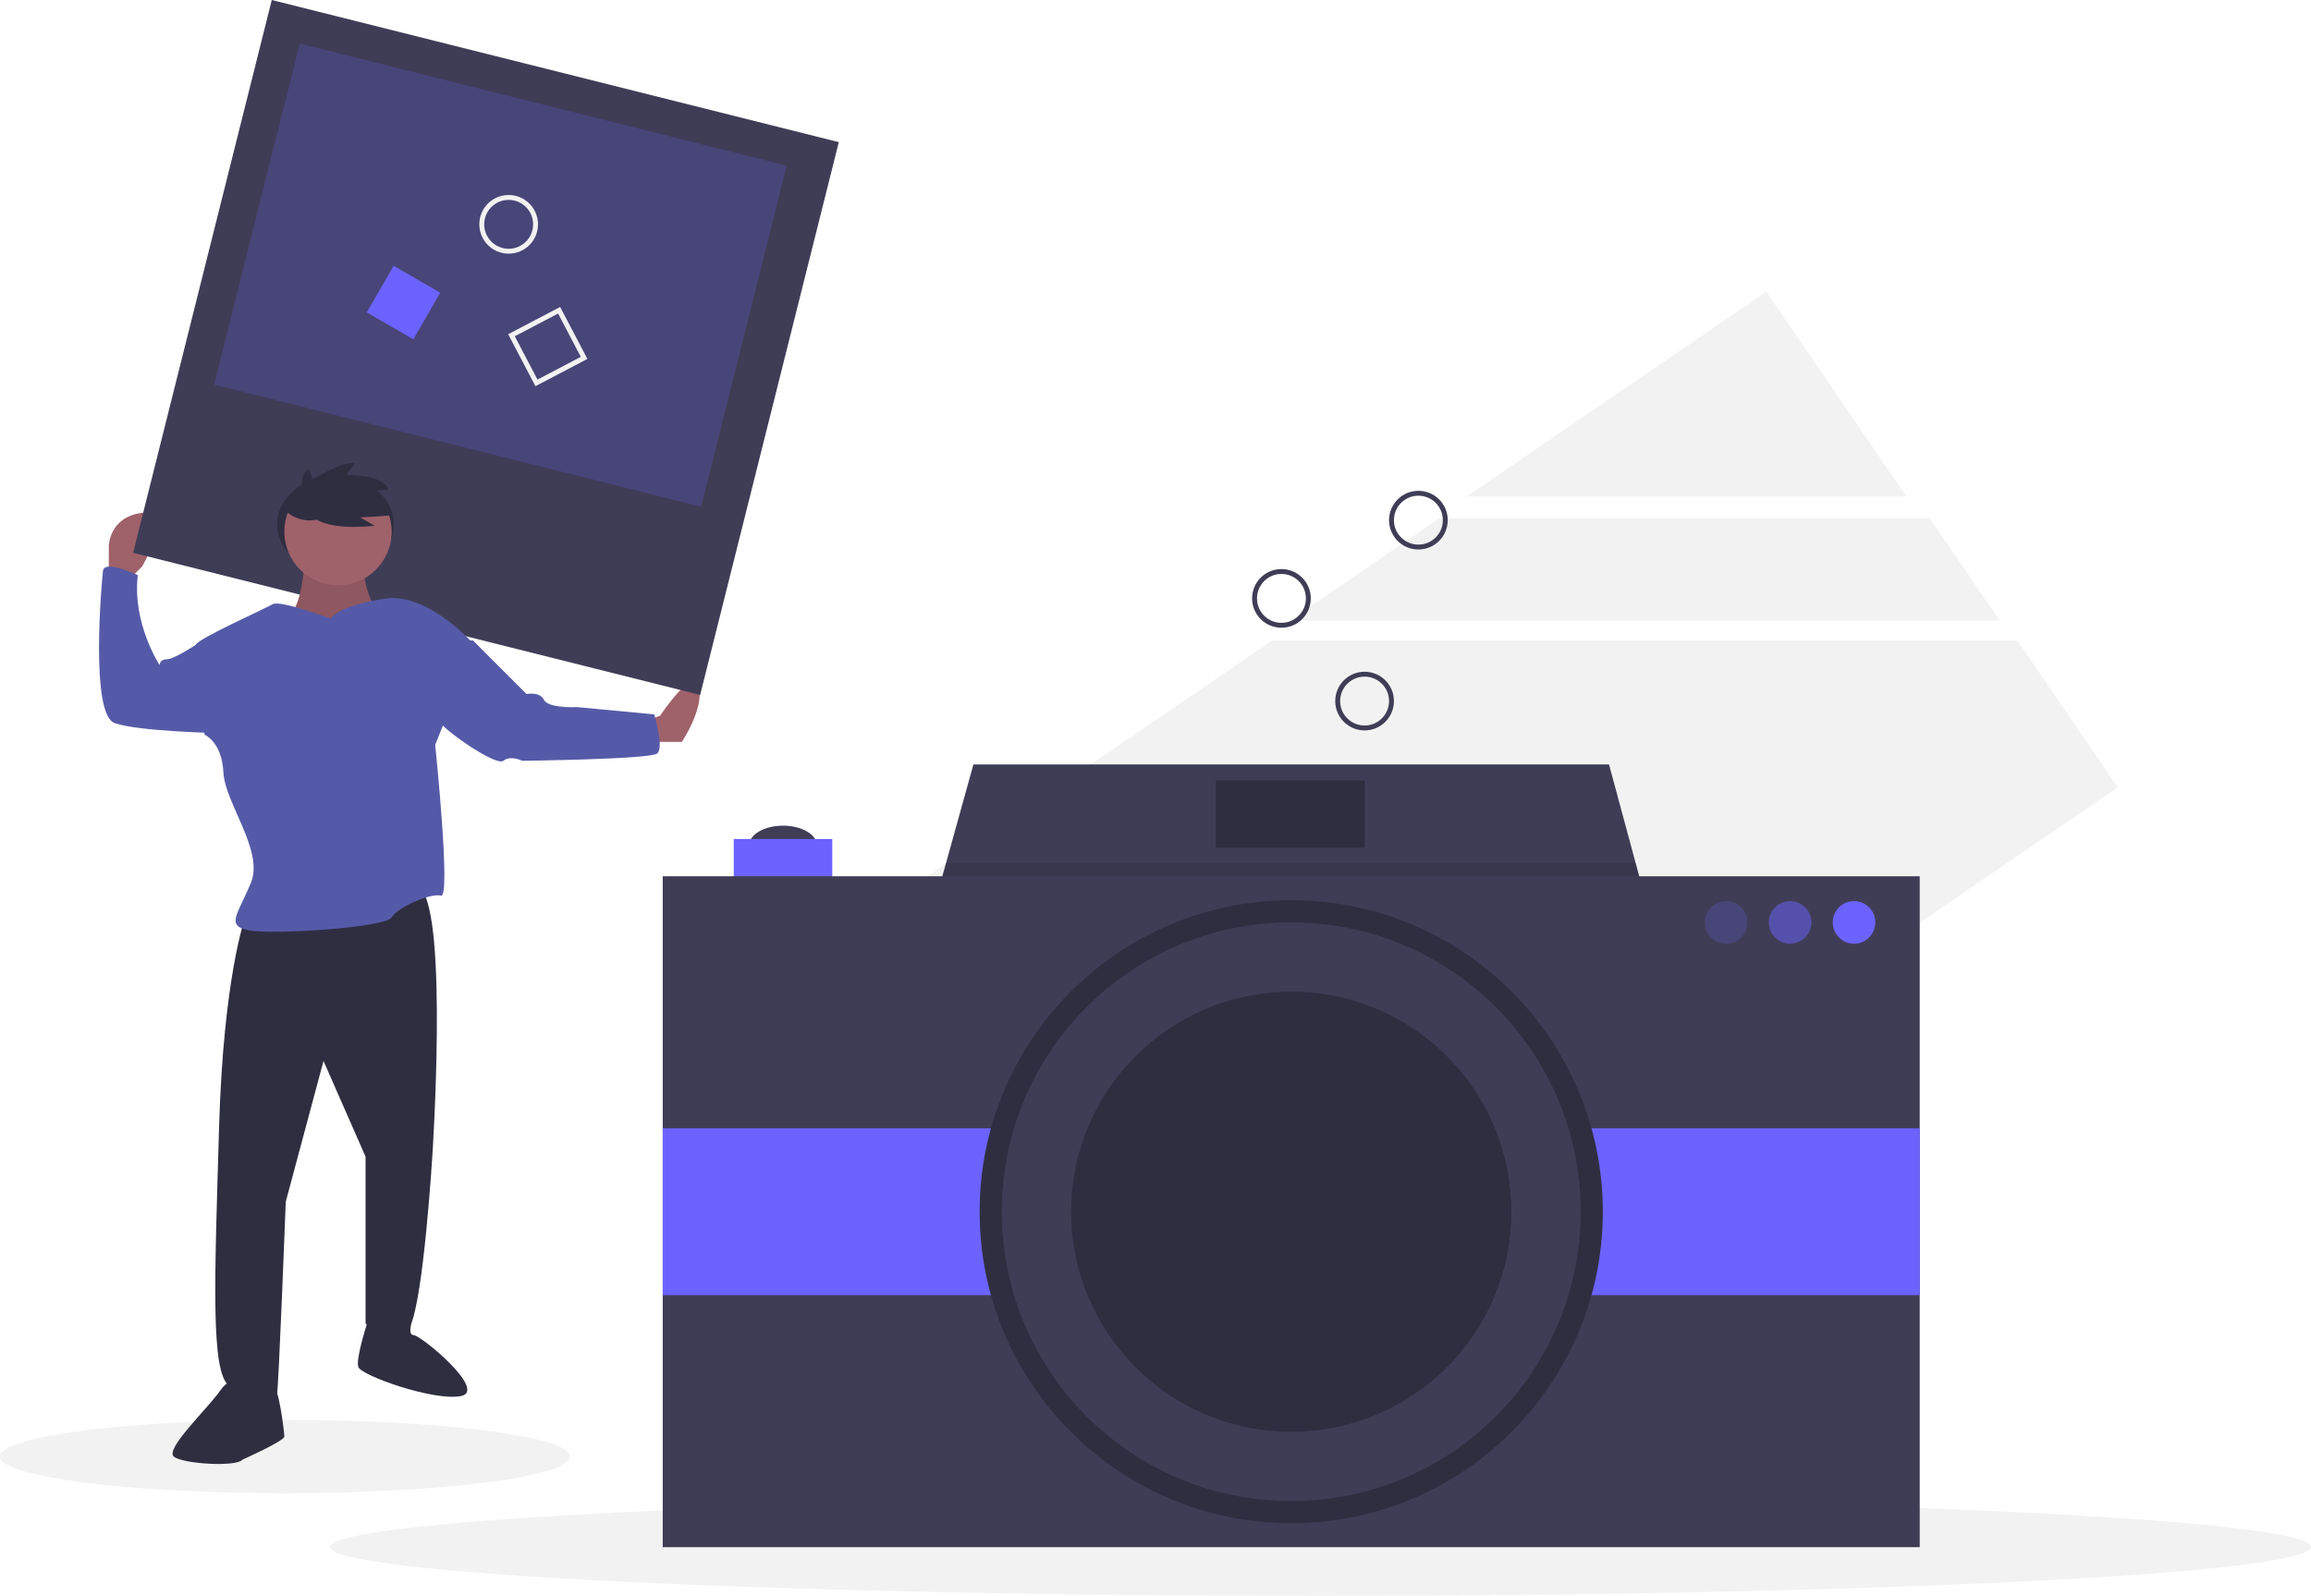
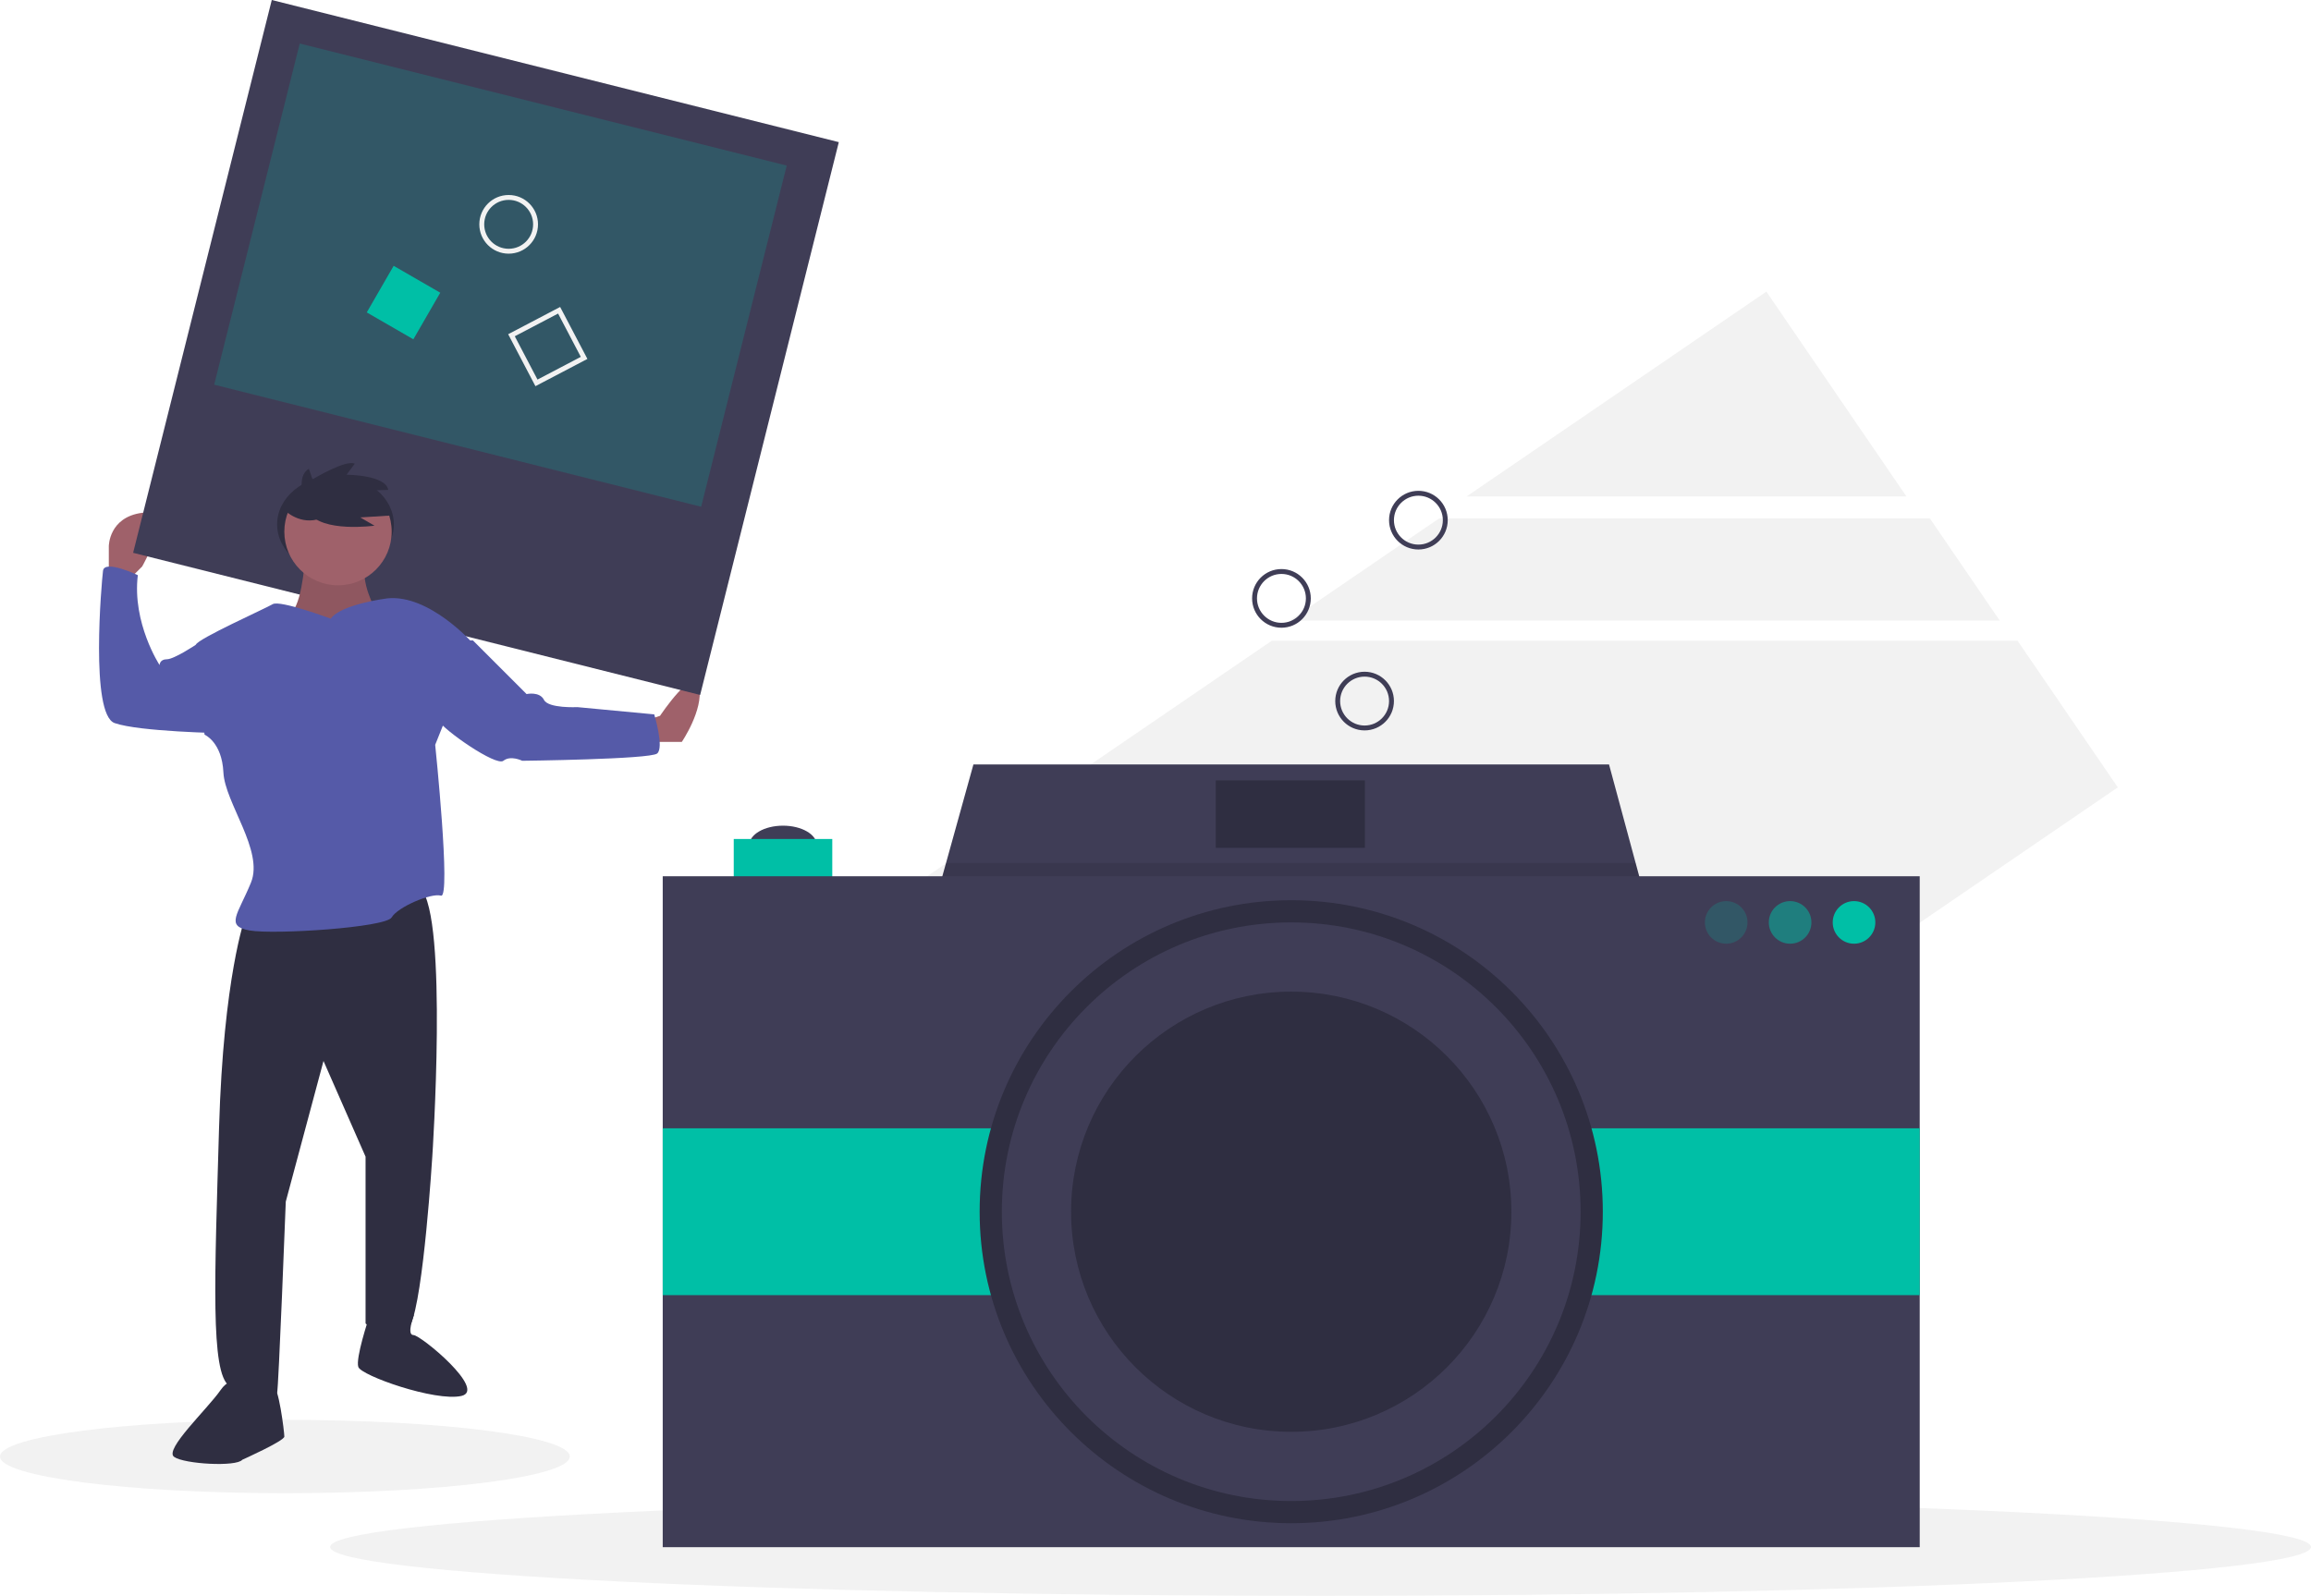
<svg xmlns="http://www.w3.org/2000/svg" id="aeed419a-5a6b-43d7-93ce-9f8aaad142e0" data-name="Layer 1" width="945" height="652.757" viewBox="0 0 945 652.757">
  <polygon points="722.297 119.274 599.704 203.07 779.574 203.07 722.297 119.274" fill="#f2f2f2" />
  <polygon points="789.145 212.022 588.498 212.022 527.329 253.833 817.724 253.833 789.145 212.022" fill="#f2f2f2" />
  <polygon points="520.047 262.08 326.168 394.601 464.272 596.646 866 322.053 825.007 262.08 520.047 262.08" fill="#f2f2f2" />
  <ellipse cx="540" cy="632.757" rx="405" ry="20" fill="#f2f2f2" />
  <ellipse cx="116.5" cy="595.757" rx="116.5" ry="15" fill="#f2f2f2" />
  <ellipse cx="320.186" cy="345.709" rx="13.794" ry="7.986" fill="#3f3d56" />
  <polygon points="682.636 404.151 372.638 404.151 380.261 376.709 386.853 352.969 398.048 312.676 657.952 312.676 668.827 352.969 676.269 380.556 682.636 404.151" fill="#3f3d56" />
  <polygon points="676.269 380.556 380.261 380.556 380.261 376.709 386.853 352.969 668.827 352.969 676.269 380.556" opacity="0.1" />
-   <rect x="300.04" y="343.168" width="40.292" height="31.218" fill="#6c63ff" />
+   <rect x="300.04" y="343.168" width="40.292" height="31.218" fill="#00bfa6" />
  <rect x="271" y="358.414" width="514" height="274.424" fill="#3f3d56" />
-   <rect x="271" y="461.504" width="514" height="68.243" fill="#6c63ff" />
+   <rect x="271" y="461.504" width="514" height="68.243" fill="#00bfa6" />
  <circle cx="528" cy="495.625" r="127.411" fill="#2f2e41" />
  <circle cx="528" cy="495.625" r="118.336" fill="#3f3d56" />
  <circle cx="528" cy="495.625" r="90.023" fill="#2f2e41" />
-   <circle cx="705.867" cy="377.289" r="8.712" fill="#6c63ff" opacity="0.2" />
-   <circle cx="732.003" cy="377.289" r="8.712" fill="#6c63ff" opacity="0.5" />
-   <circle cx="758.138" cy="377.289" r="8.712" fill="#6c63ff" />
+   <circle cx="705.867" cy="377.289" r="8.712" fill="#00bfa6" opacity="0.2" />
+   <circle cx="732.003" cy="377.289" r="8.712" fill="#00bfa6" opacity="0.5" />
+   <circle cx="758.138" cy="377.289" r="8.712" fill="#00bfa6" />
  <rect x="497.145" y="319.21" width="60.983" height="27.588" fill="#2f2e41" />
  <path d="M180.299,360.655l5.338-5.338s13.643-23.727,0-21.947S171.995,347.012,171.995,347.012v13.643Z" transform="translate(-127.5 -123.6216)" fill="#9f616a" />
  <path d="M392.059,418.192l5.338-1.78s14.236-21.354,16.015-11.863-7.118,22.54-7.118,22.54h-14.236Z" transform="translate(-127.5 -123.6216)" fill="#9f616a" />
  <rect x="206.695" y="149.191" width="239.046" height="233.114" transform="translate(-53.07135 -194.9822) rotate(14.07623)" fill="#3f3d56" />
-   <rect x="229.494" y="164.228" width="205.295" height="143.861" transform="translate(-60.09004 -197.3113) rotate(14.07623)" fill="#6c63ff" opacity="0.2" />
+   <rect x="229.494" y="164.228" width="205.295" height="143.861" transform="translate(-60.09004 -197.3113) rotate(14.07623)" fill="#00bfa6" opacity="0.2" />
  <ellipse cx="137.187" cy="214.493" rx="23.865" ry="19.871" fill="#2f2e41" />
  <path d="M227.752,498.862s-8.897,24.32-10.677,86.009-3.559,100.245,4.152,105.584,18.981,4.152,19.574,2.966,3.559-78.298,3.559-78.298l15.422-57.537,17.202,39.149V664.949s13.05,11.863,18.388.593,8.897-68.807,8.897-68.807,6.525-97.872-4.745-109.736S227.752,498.862,227.752,498.862Z" transform="translate(-127.5 -123.6216)" fill="#2f2e41" />
  <path d="M229.532,690.455s-6.525-5.932-11.863,1.78-23.133,24.32-18.981,27.286,25.506,4.152,27.879,1.186c0,0,17.202-7.711,17.202-9.491s-2.373-21.354-4.745-20.761S230.125,695.794,229.532,690.455Z" transform="translate(-127.5 -123.6216)" fill="#2f2e41" />
  <path d="M285.289,661.39h11.496s-3.191,8.304-.225,8.304,30.251,22.54,19.574,24.913-40.928-8.304-42.115-11.863,4.152-19.574,4.152-19.574l7.118,3.559Z" transform="translate(-127.5 -123.6216)" fill="#2f2e41" />
  <path d="M252.072,353.537s-1.186,20.168-7.118,21.947,18.981,20.168,18.981,20.168l17.202-22.54s-6.525-11.27-4.152-19.574S252.072,353.537,252.072,353.537Z" transform="translate(-127.5 -123.6216)" fill="#9f616a" />
  <path d="M252.072,353.537s-1.186,20.168-7.118,21.947,18.981,20.168,18.981,20.168l17.202-22.54s-6.525-11.27-4.152-19.574S252.072,353.537,252.072,353.537Z" transform="translate(-127.5 -123.6216)" opacity="0.1" />
  <path d="M262.749,376.67s-20.761-7.711-23.727-5.932-30.845,14.236-31.438,16.609,3.559,36.776,3.559,36.776,7.118,2.966,7.711,15.422,16.609,32.031,11.27,45.081-10.677,17.795-.593,19.574,55.758-1.186,58.13-5.338,16.015-10.084,20.168-8.897-2.373-61.689-2.373-61.689l3.559-8.897,11.863-32.624s-17.795-20.168-34.997-18.388C285.883,368.366,266.901,370.739,262.749,376.67Z" transform="translate(-127.5 -123.6216)" fill="#555aa8" />
  <path d="M216.482,389.127l-8.897-1.78s-8.897,5.932-11.863,5.932-2.966,2.373-2.966,2.373-11.27-17.202-8.897-36.776c0,0-13.643-6.525-14.236-1.78s-5.338,58.723,4.745,62.282,44.487,4.152,44.487,4.152Z" transform="translate(-127.5 -123.6216)" fill="#555aa8" />
  <path d="M312.575,385.568h8.304l21.947,21.947s5.338-1.186,7.118,2.373,13.643,2.966,13.643,2.966l31.438,2.966s4.152,13.643,1.186,16.015-55.164,2.966-55.164,2.966-4.745-2.373-7.711,0-24.32-12.456-26.692-16.609S312.575,385.568,312.575,385.568Z" transform="translate(-127.5 -123.6216)" fill="#555aa8" />
  <circle cx="138.215" cy="217.459" r="21.947" fill="#9f616a" />
  <path d="M252.107,328.316s-3.754-9.76,1.689-12.951l1.502,4.317s13.701-8.258,17.268-6.381l-3.378,4.505s15.954,0,17.08,6.194l-5.631.188s6.006,3.942,6.194,10.323l-12.012.751,5.818,3.378s-21.772,3.003-27.028-5.631Z" transform="translate(-127.5 -123.6216)" fill="#2f2e41" />
  <path d="M244.064,332.479s6.36,6.254,14.592,3.167,0-14.405,0-14.405l-5.488-2.744Z" transform="translate(-127.5 -123.6216)" fill="#2f2e41" />
  <rect x="340.5" y="254.378" width="22" height="22" transform="translate(-210.5398 69.9716) rotate(-27.67193)" fill="none" stroke="#f2f2f2" stroke-miterlimit="10" stroke-width="2" />
-   <rect x="281.5" y="236.378" width="22" height="22" transform="translate(35.37678 -236.7292) rotate(30)" fill="#6c63ff" />
+   <rect x="281.5" y="236.378" width="22" height="22" transform="translate(35.37678 -236.7292) rotate(30)" fill="#00bfa6" />
  <circle cx="558" cy="286.757" r="11" fill="none" stroke="#3f3d56" stroke-miterlimit="10" stroke-width="2" />
  <circle cx="524" cy="244.757" r="11" fill="none" stroke="#3f3d56" stroke-miterlimit="10" stroke-width="2" />
  <circle cx="580" cy="212.757" r="11" fill="none" stroke="#3f3d56" stroke-miterlimit="10" stroke-width="2" />
  <circle cx="208" cy="91.757" r="11" fill="none" stroke="#f2f2f2" stroke-miterlimit="10" stroke-width="2" />
</svg>
